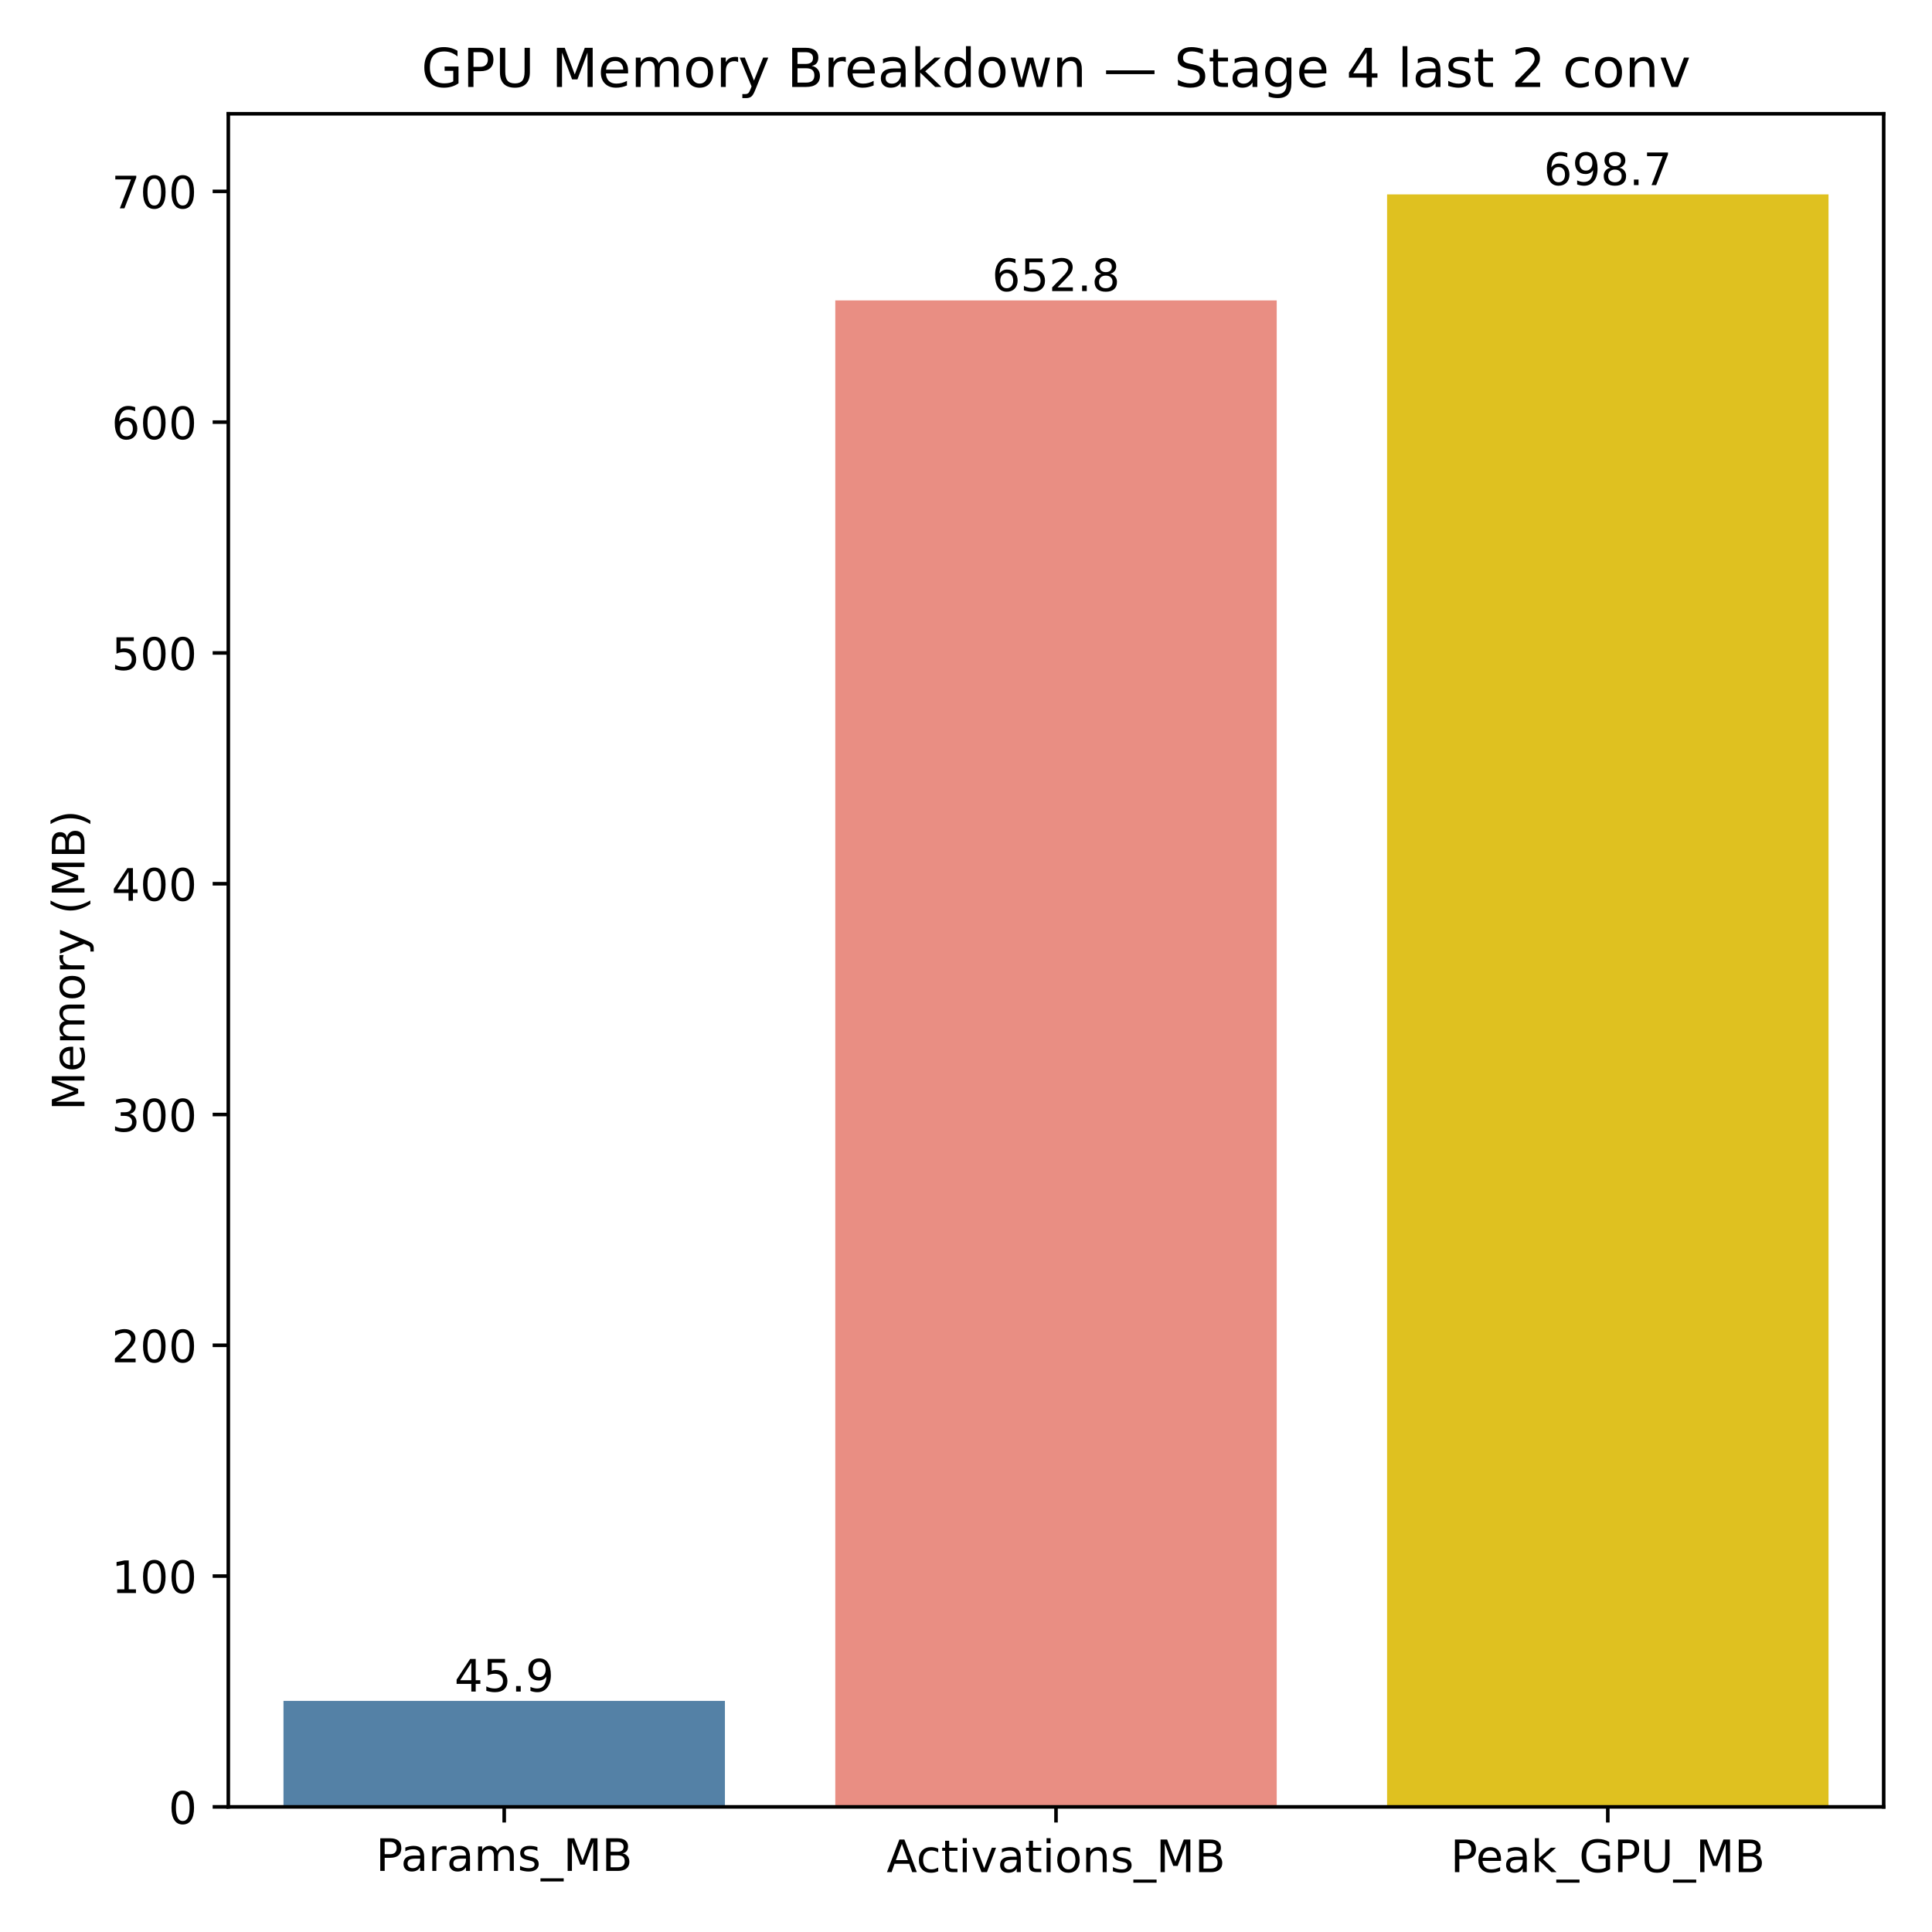
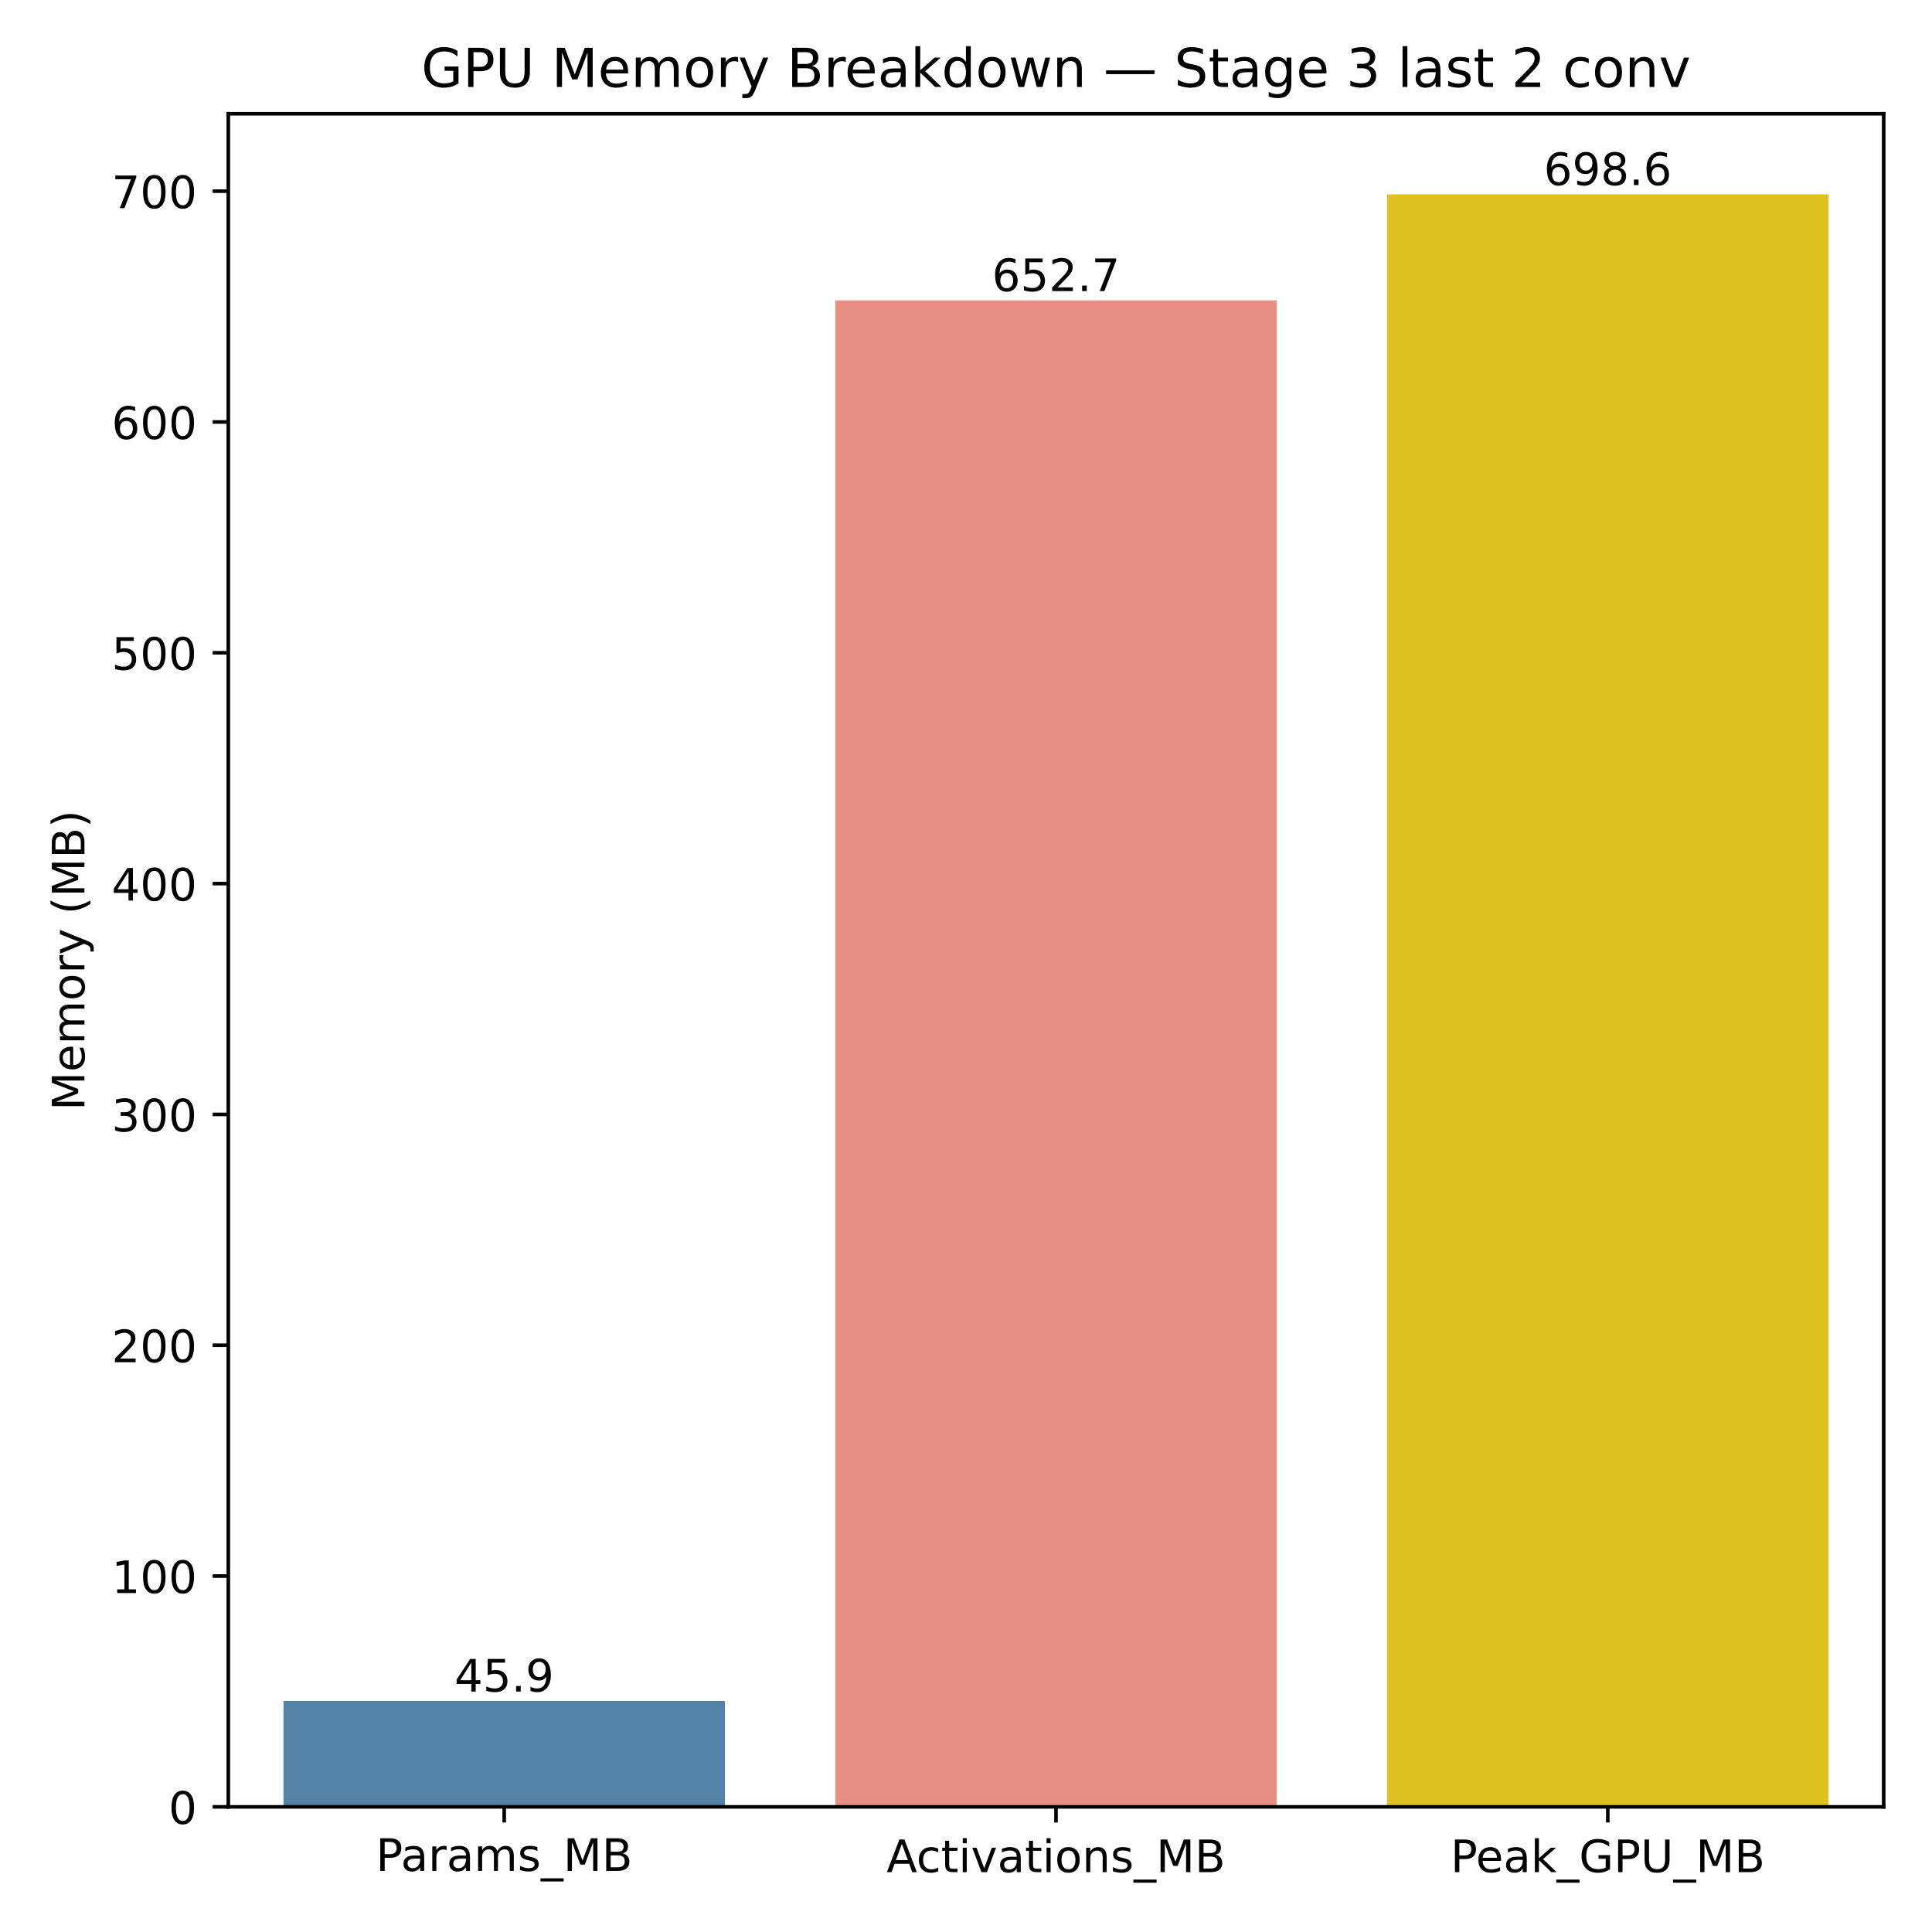
<svg xmlns="http://www.w3.org/2000/svg" xmlns:xlink="http://www.w3.org/1999/xlink" width="432pt" height="432pt" viewBox="0 0 432 432" version="1.1">
  <defs>
    <style type="text/css">*{stroke-linejoin: round; stroke-linecap: butt}</style>
  </defs>
  <g id="figure_1">
    <g id="patch_1">
      <path d="M 0 432  L 432 432  L 432 0  L 0 0  z " style="fill: #ffffff" />
    </g>
    <g id="axes_1">
      <g id="patch_2">
        <path d="M 51.05 404.019  L 421.2 404.019  L 421.2 25.44  L 51.05 25.44  z " style="fill: #ffffff" />
      </g>
      <g id="patch_3">
-         <path d="M 63.388 404.019  L 162.095 404.019  L 162.095 380.318  L 63.388 380.318  z " clip-path="url(#p3852031266)" style="fill: #5481a6" />
+         <path d="M 63.388 404.019  L 162.095 404.019  L 162.095 380.316  L 63.388 380.316  z " clip-path="url(#p87d7ab6f31)" style="fill: #5481a6" />
      </g>
      <g id="patch_4">
-         <path d="M 186.772 404.019  L 285.478 404.019  L 285.478 67.168  L 186.772 67.168  z " clip-path="url(#p3852031266)" style="fill: #e98e83" />
+         <path d="M 186.772 404.019  L 285.478 404.019  L 285.478 67.17  L 186.772 67.17  z " clip-path="url(#p87d7ab6f31)" style="fill: #e98e83" />
      </g>
      <g id="patch_5">
-         <path d="M 310.155 404.019  L 408.862 404.019  L 408.862 43.468  L 310.155 43.468  z " clip-path="url(#p3852031266)" style="fill: #dfc120" />
+         <path d="M 310.155 404.019  L 408.862 404.019  L 408.862 43.468  L 310.155 43.468  z " clip-path="url(#p87d7ab6f31)" style="fill: #dfc120" />
      </g>
      <g id="matplotlib.axis_1">
        <g id="xtick_1">
          <g id="line2d_1">
            <defs>
-               <path id="m371b051f26" d="M 0 0  L 0 3.5  " style="stroke: #000000; stroke-width: 0.8" />
+               <path id="m7e4a2f92c2" d="M 0 0  L 0 3.5  " style="stroke: #000000; stroke-width: 0.8" />
            </defs>
            <g>
-               <use xlink:href="#m371b051f26" x="112.742" y="404.019" style="stroke: #000000; stroke-width: 0.8" />
+               <use xlink:href="#m7e4a2f92c2" x="112.742" y="404.019" style="stroke: #000000; stroke-width: 0.8" />
            </g>
          </g>
          <g id="text_1">
            <g transform="translate(84.0487 418.3391) scale(0.1 -0.1)">
              <defs>
                <path id="DejaVuSans-50" d="M 1259 4147  L 1259 2394  L 2053 2394  Q 2494 2394 2734 2622  Q 2975 2850 2975 3272  Q 2975 3691 2734 3919  Q 2494 4147 2053 4147  L 1259 4147  z M 628 4666  L 2053 4666  Q 2838 4666 3239 4311  Q 3641 3956 3641 3272  Q 3641 2581 3239 2228  Q 2838 1875 2053 1875  L 1259 1875  L 1259 0  L 628 0  L 628 4666  z " transform="scale(0.015625)" />
                <path id="DejaVuSans-61" d="M 2194 1759  Q 1497 1759 1228 1600  Q 959 1441 959 1056  Q 959 750 1161 570  Q 1363 391 1709 391  Q 2188 391 2477 730  Q 2766 1069 2766 1631  L 2766 1759  L 2194 1759  z M 3341 1997  L 3341 0  L 2766 0  L 2766 531  Q 2569 213 2275 61  Q 1981 -91 1556 -91  Q 1019 -91 701 211  Q 384 513 384 1019  Q 384 1609 779 1909  Q 1175 2209 1959 2209  L 2766 2209  L 2766 2266  Q 2766 2663 2505 2880  Q 2244 3097 1772 3097  Q 1472 3097 1187 3025  Q 903 2953 641 2809  L 641 3341  Q 956 3463 1253 3523  Q 1550 3584 1831 3584  Q 2591 3584 2966 3190  Q 3341 2797 3341 1997  z " transform="scale(0.015625)" />
                <path id="DejaVuSans-72" d="M 2631 2963  Q 2534 3019 2420 3045  Q 2306 3072 2169 3072  Q 1681 3072 1420 2755  Q 1159 2438 1159 1844  L 1159 0  L 581 0  L 581 3500  L 1159 3500  L 1159 2956  Q 1341 3275 1631 3429  Q 1922 3584 2338 3584  Q 2397 3584 2469 3576  Q 2541 3569 2628 3553  L 2631 2963  z " transform="scale(0.015625)" />
                <path id="DejaVuSans-6d" d="M 3328 2828  Q 3544 3216 3844 3400  Q 4144 3584 4550 3584  Q 5097 3584 5394 3201  Q 5691 2819 5691 2113  L 5691 0  L 5113 0  L 5113 2094  Q 5113 2597 4934 2840  Q 4756 3084 4391 3084  Q 3944 3084 3684 2787  Q 3425 2491 3425 1978  L 3425 0  L 2847 0  L 2847 2094  Q 2847 2600 2669 2842  Q 2491 3084 2119 3084  Q 1678 3084 1418 2786  Q 1159 2488 1159 1978  L 1159 0  L 581 0  L 581 3500  L 1159 3500  L 1159 2956  Q 1356 3278 1631 3431  Q 1906 3584 2284 3584  Q 2666 3584 2933 3390  Q 3200 3197 3328 2828  z " transform="scale(0.015625)" />
                <path id="DejaVuSans-73" d="M 2834 3397  L 2834 2853  Q 2591 2978 2328 3040  Q 2066 3103 1784 3103  Q 1356 3103 1142 2972  Q 928 2841 928 2578  Q 928 2378 1081 2264  Q 1234 2150 1697 2047  L 1894 2003  Q 2506 1872 2764 1633  Q 3022 1394 3022 966  Q 3022 478 2636 193  Q 2250 -91 1575 -91  Q 1294 -91 989 -36  Q 684 19 347 128  L 347 722  Q 666 556 975 473  Q 1284 391 1588 391  Q 1994 391 2212 530  Q 2431 669 2431 922  Q 2431 1156 2273 1281  Q 2116 1406 1581 1522  L 1381 1569  Q 847 1681 609 1914  Q 372 2147 372 2553  Q 372 3047 722 3315  Q 1072 3584 1716 3584  Q 2034 3584 2315 3537  Q 2597 3491 2834 3397  z " transform="scale(0.015625)" />
                <path id="DejaVuSans-5f" d="M 3263 -1063  L 3263 -1509  L -63 -1509  L -63 -1063  L 3263 -1063  z " transform="scale(0.015625)" />
                <path id="DejaVuSans-4d" d="M 628 4666  L 1569 4666  L 2759 1491  L 3956 4666  L 4897 4666  L 4897 0  L 4281 0  L 4281 4097  L 3078 897  L 2444 897  L 1241 4097  L 1241 0  L 628 0  L 628 4666  z " transform="scale(0.015625)" />
                <path id="DejaVuSans-42" d="M 1259 2228  L 1259 519  L 2272 519  Q 2781 519 3026 730  Q 3272 941 3272 1375  Q 3272 1813 3026 2020  Q 2781 2228 2272 2228  L 1259 2228  z M 1259 4147  L 1259 2741  L 2194 2741  Q 2656 2741 2882 2914  Q 3109 3088 3109 3444  Q 3109 3797 2882 3972  Q 2656 4147 2194 4147  L 1259 4147  z M 628 4666  L 2241 4666  Q 2963 4666 3353 4366  Q 3744 4066 3744 3513  Q 3744 3084 3544 2831  Q 3344 2578 2956 2516  Q 3422 2416 3680 2098  Q 3938 1781 3938 1306  Q 3938 681 3513 340  Q 3088 0 2303 0  L 628 0  L 628 4666  z " transform="scale(0.015625)" />
              </defs>
              <use xlink:href="#DejaVuSans-50" />
              <use xlink:href="#DejaVuSans-61" transform="translate(55.80273 0)" />
              <use xlink:href="#DejaVuSans-72" transform="translate(117.082 0)" />
              <use xlink:href="#DejaVuSans-61" transform="translate(158.1953 0)" />
              <use xlink:href="#DejaVuSans-6d" transform="translate(219.4746 0)" />
              <use xlink:href="#DejaVuSans-73" transform="translate(316.8867 0)" />
              <use xlink:href="#DejaVuSans-5f" transform="translate(368.9863 0)" />
              <use xlink:href="#DejaVuSans-4d" transform="translate(418.9863 0)" />
              <use xlink:href="#DejaVuSans-42" transform="translate(505.2656 0)" />
            </g>
          </g>
        </g>
        <g id="xtick_2">
          <g id="line2d_2">
            <g>
-               <use xlink:href="#m371b051f26" x="236.125" y="404.019" style="stroke: #000000; stroke-width: 0.8" />
+               <use xlink:href="#m7e4a2f92c2" x="236.125" y="404.019" style="stroke: #000000; stroke-width: 0.8" />
            </g>
          </g>
          <g id="text_2">
            <g transform="translate(198.2438 418.6172) scale(0.1 -0.1)">
              <defs>
                <path id="DejaVuSans-41" d="M 2188 4044  L 1331 1722  L 3047 1722  L 2188 4044  z M 1831 4666  L 2547 4666  L 4325 0  L 3669 0  L 3244 1197  L 1141 1197  L 716 0  L 50 0  L 1831 4666  z " transform="scale(0.015625)" />
                <path id="DejaVuSans-63" d="M 3122 3366  L 3122 2828  Q 2878 2963 2633 3030  Q 2388 3097 2138 3097  Q 1578 3097 1268 2742  Q 959 2388 959 1747  Q 959 1106 1268 751  Q 1578 397 2138 397  Q 2388 397 2633 464  Q 2878 531 3122 666  L 3122 134  Q 2881 22 2623 -34  Q 2366 -91 2075 -91  Q 1284 -91 818 406  Q 353 903 353 1747  Q 353 2603 823 3093  Q 1294 3584 2113 3584  Q 2378 3584 2631 3529  Q 2884 3475 3122 3366  z " transform="scale(0.015625)" />
                <path id="DejaVuSans-74" d="M 1172 4494  L 1172 3500  L 2356 3500  L 2356 3053  L 1172 3053  L 1172 1153  Q 1172 725 1289 603  Q 1406 481 1766 481  L 2356 481  L 2356 0  L 1766 0  Q 1100 0 847 248  Q 594 497 594 1153  L 594 3053  L 172 3053  L 172 3500  L 594 3500  L 594 4494  L 1172 4494  z " transform="scale(0.015625)" />
                <path id="DejaVuSans-69" d="M 603 3500  L 1178 3500  L 1178 0  L 603 0  L 603 3500  z M 603 4863  L 1178 4863  L 1178 4134  L 603 4134  L 603 4863  z " transform="scale(0.015625)" />
                <path id="DejaVuSans-76" d="M 191 3500  L 800 3500  L 1894 563  L 2988 3500  L 3597 3500  L 2284 0  L 1503 0  L 191 3500  z " transform="scale(0.015625)" />
                <path id="DejaVuSans-6f" d="M 1959 3097  Q 1497 3097 1228 2736  Q 959 2375 959 1747  Q 959 1119 1226 758  Q 1494 397 1959 397  Q 2419 397 2687 759  Q 2956 1122 2956 1747  Q 2956 2369 2687 2733  Q 2419 3097 1959 3097  z M 1959 3584  Q 2709 3584 3137 3096  Q 3566 2609 3566 1747  Q 3566 888 3137 398  Q 2709 -91 1959 -91  Q 1206 -91 779 398  Q 353 888 353 1747  Q 353 2609 779 3096  Q 1206 3584 1959 3584  z " transform="scale(0.015625)" />
                <path id="DejaVuSans-6e" d="M 3513 2113  L 3513 0  L 2938 0  L 2938 2094  Q 2938 2591 2744 2837  Q 2550 3084 2163 3084  Q 1697 3084 1428 2787  Q 1159 2491 1159 1978  L 1159 0  L 581 0  L 581 3500  L 1159 3500  L 1159 2956  Q 1366 3272 1645 3428  Q 1925 3584 2291 3584  Q 2894 3584 3203 3211  Q 3513 2838 3513 2113  z " transform="scale(0.015625)" />
              </defs>
              <use xlink:href="#DejaVuSans-41" />
              <use xlink:href="#DejaVuSans-63" transform="translate(66.6582 0)" />
              <use xlink:href="#DejaVuSans-74" transform="translate(121.6387 0)" />
              <use xlink:href="#DejaVuSans-69" transform="translate(160.8477 0)" />
              <use xlink:href="#DejaVuSans-76" transform="translate(188.6309 0)" />
              <use xlink:href="#DejaVuSans-61" transform="translate(247.8105 0)" />
              <use xlink:href="#DejaVuSans-74" transform="translate(309.0898 0)" />
              <use xlink:href="#DejaVuSans-69" transform="translate(348.2988 0)" />
              <use xlink:href="#DejaVuSans-6f" transform="translate(376.082 0)" />
              <use xlink:href="#DejaVuSans-6e" transform="translate(437.2637 0)" />
              <use xlink:href="#DejaVuSans-73" transform="translate(500.6426 0)" />
              <use xlink:href="#DejaVuSans-5f" transform="translate(552.7422 0)" />
              <use xlink:href="#DejaVuSans-4d" transform="translate(602.7422 0)" />
              <use xlink:href="#DejaVuSans-42" transform="translate(689.0215 0)" />
            </g>
          </g>
        </g>
        <g id="xtick_3">
          <g id="line2d_3">
            <g>
-               <use xlink:href="#m371b051f26" x="359.508" y="404.019" style="stroke: #000000; stroke-width: 0.8" />
+               <use xlink:href="#m7e4a2f92c2" x="359.508" y="404.019" style="stroke: #000000; stroke-width: 0.8" />
            </g>
          </g>
          <g id="text_3">
            <g transform="translate(324.3458 418.6172) scale(0.1 -0.1)">
              <defs>
                <path id="DejaVuSans-65" d="M 3597 1894  L 3597 1613  L 953 1613  Q 991 1019 1311 708  Q 1631 397 2203 397  Q 2534 397 2845 478  Q 3156 559 3463 722  L 3463 178  Q 3153 47 2828 -22  Q 2503 -91 2169 -91  Q 1331 -91 842 396  Q 353 884 353 1716  Q 353 2575 817 3079  Q 1281 3584 2069 3584  Q 2775 3584 3186 3129  Q 3597 2675 3597 1894  z M 3022 2063  Q 3016 2534 2758 2815  Q 2500 3097 2075 3097  Q 1594 3097 1305 2825  Q 1016 2553 972 2059  L 3022 2063  z " transform="scale(0.015625)" />
                <path id="DejaVuSans-6b" d="M 581 4863  L 1159 4863  L 1159 1991  L 2875 3500  L 3609 3500  L 1753 1863  L 3688 0  L 2938 0  L 1159 1709  L 1159 0  L 581 0  L 581 4863  z " transform="scale(0.015625)" />
                <path id="DejaVuSans-47" d="M 3809 666  L 3809 1919  L 2778 1919  L 2778 2438  L 4434 2438  L 4434 434  Q 4069 175 3628 42  Q 3188 -91 2688 -91  Q 1594 -91 976 548  Q 359 1188 359 2328  Q 359 3472 976 4111  Q 1594 4750 2688 4750  Q 3144 4750 3555 4637  Q 3966 4525 4313 4306  L 4313 3634  Q 3963 3931 3569 4081  Q 3175 4231 2741 4231  Q 1884 4231 1454 3753  Q 1025 3275 1025 2328  Q 1025 1384 1454 906  Q 1884 428 2741 428  Q 3075 428 3337 486  Q 3600 544 3809 666  z " transform="scale(0.015625)" />
                <path id="DejaVuSans-55" d="M 556 4666  L 1191 4666  L 1191 1831  Q 1191 1081 1462 751  Q 1734 422 2344 422  Q 2950 422 3222 751  Q 3494 1081 3494 1831  L 3494 4666  L 4128 4666  L 4128 1753  Q 4128 841 3676 375  Q 3225 -91 2344 -91  Q 1459 -91 1007 375  Q 556 841 556 1753  L 556 4666  z " transform="scale(0.015625)" />
              </defs>
              <use xlink:href="#DejaVuSans-50" />
              <use xlink:href="#DejaVuSans-65" transform="translate(56.67773 0)" />
              <use xlink:href="#DejaVuSans-61" transform="translate(118.2012 0)" />
              <use xlink:href="#DejaVuSans-6b" transform="translate(179.4805 0)" />
              <use xlink:href="#DejaVuSans-5f" transform="translate(237.3906 0)" />
              <use xlink:href="#DejaVuSans-47" transform="translate(287.3906 0)" />
              <use xlink:href="#DejaVuSans-50" transform="translate(364.8809 0)" />
              <use xlink:href="#DejaVuSans-55" transform="translate(425.1836 0)" />
              <use xlink:href="#DejaVuSans-5f" transform="translate(498.377 0)" />
              <use xlink:href="#DejaVuSans-4d" transform="translate(548.377 0)" />
              <use xlink:href="#DejaVuSans-42" transform="translate(634.6562 0)" />
            </g>
          </g>
        </g>
      </g>
      <g id="matplotlib.axis_2">
        <g id="ytick_1">
          <g id="line2d_4">
            <defs>
-               <path id="m46abe84f89" d="M 0 0  L -3.5 0  " style="stroke: #000000; stroke-width: 0.8" />
+               <path id="mdb82d5711f" d="M 0 0  L -3.5 0  " style="stroke: #000000; stroke-width: 0.8" />
            </defs>
            <g>
-               <use xlink:href="#m46abe84f89" x="51.05" y="404.019" style="stroke: #000000; stroke-width: 0.8" />
+               <use xlink:href="#mdb82d5711f" x="51.05" y="404.019" style="stroke: #000000; stroke-width: 0.8" />
            </g>
          </g>
          <g id="text_4">
            <g transform="translate(37.6875 407.818) scale(0.1 -0.1)">
              <defs>
                <path id="DejaVuSans-30" d="M 2034 4250  Q 1547 4250 1301 3770  Q 1056 3291 1056 2328  Q 1056 1369 1301 889  Q 1547 409 2034 409  Q 2525 409 2770 889  Q 3016 1369 3016 2328  Q 3016 3291 2770 3770  Q 2525 4250 2034 4250  z M 2034 4750  Q 2819 4750 3233 4129  Q 3647 3509 3647 2328  Q 3647 1150 3233 529  Q 2819 -91 2034 -91  Q 1250 -91 836 529  Q 422 1150 422 2328  Q 422 3509 836 4129  Q 1250 4750 2034 4750  z " transform="scale(0.015625)" />
              </defs>
              <use xlink:href="#DejaVuSans-30" />
            </g>
          </g>
        </g>
        <g id="ytick_2">
          <g id="line2d_5">
            <g>
-               <use xlink:href="#m46abe84f89" x="51.05" y="352.414" style="stroke: #000000; stroke-width: 0.8" />
+               <use xlink:href="#mdb82d5711f" x="51.05" y="352.408" style="stroke: #000000; stroke-width: 0.8" />
            </g>
          </g>
          <g id="text_5">
-             <g transform="translate(24.9625 356.2136) scale(0.1 -0.1)">
+             <g transform="translate(24.9625 356.2071) scale(0.1 -0.1)">
              <defs>
                <path id="DejaVuSans-31" d="M 794 531  L 1825 531  L 1825 4091  L 703 3866  L 703 4441  L 1819 4666  L 2450 4666  L 2450 531  L 3481 531  L 3481 0  L 794 0  L 794 531  z " transform="scale(0.015625)" />
              </defs>
              <use xlink:href="#DejaVuSans-31" />
              <use xlink:href="#DejaVuSans-30" transform="translate(63.62305 0)" />
              <use xlink:href="#DejaVuSans-30" transform="translate(127.2461 0)" />
            </g>
          </g>
        </g>
        <g id="ytick_3">
          <g id="line2d_6">
            <g>
-               <use xlink:href="#m46abe84f89" x="51.05" y="300.81" style="stroke: #000000; stroke-width: 0.8" />
+               <use xlink:href="#mdb82d5711f" x="51.05" y="300.797" style="stroke: #000000; stroke-width: 0.8" />
            </g>
          </g>
          <g id="text_6">
-             <g transform="translate(24.9625 304.6091) scale(0.1 -0.1)">
+             <g transform="translate(24.9625 304.5962) scale(0.1 -0.1)">
              <defs>
                <path id="DejaVuSans-32" d="M 1228 531  L 3431 531  L 3431 0  L 469 0  L 469 531  Q 828 903 1448 1529  Q 2069 2156 2228 2338  Q 2531 2678 2651 2914  Q 2772 3150 2772 3378  Q 2772 3750 2511 3984  Q 2250 4219 1831 4219  Q 1534 4219 1204 4116  Q 875 4013 500 3803  L 500 4441  Q 881 4594 1212 4672  Q 1544 4750 1819 4750  Q 2544 4750 2975 4387  Q 3406 4025 3406 3419  Q 3406 3131 3298 2873  Q 3191 2616 2906 2266  Q 2828 2175 2409 1742  Q 1991 1309 1228 531  z " transform="scale(0.015625)" />
              </defs>
              <use xlink:href="#DejaVuSans-32" />
              <use xlink:href="#DejaVuSans-30" transform="translate(63.62305 0)" />
              <use xlink:href="#DejaVuSans-30" transform="translate(127.2461 0)" />
            </g>
          </g>
        </g>
        <g id="ytick_4">
          <g id="line2d_7">
            <g>
-               <use xlink:href="#m46abe84f89" x="51.05" y="249.206" style="stroke: #000000; stroke-width: 0.8" />
+               <use xlink:href="#mdb82d5711f" x="51.05" y="249.186" style="stroke: #000000; stroke-width: 0.8" />
            </g>
          </g>
          <g id="text_7">
-             <g transform="translate(24.9625 253.0047) scale(0.1 -0.1)">
+             <g transform="translate(24.9625 252.9853) scale(0.1 -0.1)">
              <defs>
                <path id="DejaVuSans-33" d="M 2597 2516  Q 3050 2419 3304 2112  Q 3559 1806 3559 1356  Q 3559 666 3084 287  Q 2609 -91 1734 -91  Q 1441 -91 1130 -33  Q 819 25 488 141  L 488 750  Q 750 597 1062 519  Q 1375 441 1716 441  Q 2309 441 2620 675  Q 2931 909 2931 1356  Q 2931 1769 2642 2001  Q 2353 2234 1838 2234  L 1294 2234  L 1294 2753  L 1863 2753  Q 2328 2753 2575 2939  Q 2822 3125 2822 3475  Q 2822 3834 2567 4026  Q 2313 4219 1838 4219  Q 1578 4219 1281 4162  Q 984 4106 628 3988  L 628 4550  Q 988 4650 1302 4700  Q 1616 4750 1894 4750  Q 2613 4750 3031 4423  Q 3450 4097 3450 3541  Q 3450 3153 3228 2886  Q 3006 2619 2597 2516  z " transform="scale(0.015625)" />
              </defs>
              <use xlink:href="#DejaVuSans-33" />
              <use xlink:href="#DejaVuSans-30" transform="translate(63.62305 0)" />
              <use xlink:href="#DejaVuSans-30" transform="translate(127.2461 0)" />
            </g>
          </g>
        </g>
        <g id="ytick_5">
          <g id="line2d_8">
            <g>
-               <use xlink:href="#m46abe84f89" x="51.05" y="197.601" style="stroke: #000000; stroke-width: 0.8" />
+               <use xlink:href="#mdb82d5711f" x="51.05" y="197.575" style="stroke: #000000; stroke-width: 0.8" />
            </g>
          </g>
          <g id="text_8">
-             <g transform="translate(24.9625 201.4003) scale(0.1 -0.1)">
+             <g transform="translate(24.9625 201.3745) scale(0.1 -0.1)">
              <defs>
                <path id="DejaVuSans-34" d="M 2419 4116  L 825 1625  L 2419 1625  L 2419 4116  z M 2253 4666  L 3047 4666  L 3047 1625  L 3713 1625  L 3713 1100  L 3047 1100  L 3047 0  L 2419 0  L 2419 1100  L 313 1100  L 313 1709  L 2253 4666  z " transform="scale(0.015625)" />
              </defs>
              <use xlink:href="#DejaVuSans-34" />
              <use xlink:href="#DejaVuSans-30" transform="translate(63.62305 0)" />
              <use xlink:href="#DejaVuSans-30" transform="translate(127.2461 0)" />
            </g>
          </g>
        </g>
        <g id="ytick_6">
          <g id="line2d_9">
            <g>
-               <use xlink:href="#m46abe84f89" x="51.05" y="145.997" style="stroke: #000000; stroke-width: 0.8" />
+               <use xlink:href="#mdb82d5711f" x="51.05" y="145.964" style="stroke: #000000; stroke-width: 0.8" />
            </g>
          </g>
          <g id="text_9">
-             <g transform="translate(24.9625 149.7959) scale(0.1 -0.1)">
+             <g transform="translate(24.9625 149.7636) scale(0.1 -0.1)">
              <defs>
                <path id="DejaVuSans-35" d="M 691 4666  L 3169 4666  L 3169 4134  L 1269 4134  L 1269 2991  Q 1406 3038 1543 3061  Q 1681 3084 1819 3084  Q 2600 3084 3056 2656  Q 3513 2228 3513 1497  Q 3513 744 3044 326  Q 2575 -91 1722 -91  Q 1428 -91 1123 -41  Q 819 9 494 109  L 494 744  Q 775 591 1075 516  Q 1375 441 1709 441  Q 2250 441 2565 725  Q 2881 1009 2881 1497  Q 2881 1984 2565 2268  Q 2250 2553 1709 2553  Q 1456 2553 1204 2497  Q 953 2441 691 2322  L 691 4666  z " transform="scale(0.015625)" />
              </defs>
              <use xlink:href="#DejaVuSans-35" />
              <use xlink:href="#DejaVuSans-30" transform="translate(63.62305 0)" />
              <use xlink:href="#DejaVuSans-30" transform="translate(127.2461 0)" />
            </g>
          </g>
        </g>
        <g id="ytick_7">
          <g id="line2d_10">
            <g>
-               <use xlink:href="#m46abe84f89" x="51.05" y="94.392" style="stroke: #000000; stroke-width: 0.8" />
+               <use xlink:href="#mdb82d5711f" x="51.05" y="94.353" style="stroke: #000000; stroke-width: 0.8" />
            </g>
          </g>
          <g id="text_10">
-             <g transform="translate(24.9625 98.1915) scale(0.1 -0.1)">
+             <g transform="translate(24.9625 98.15269) scale(0.1 -0.1)">
              <defs>
                <path id="DejaVuSans-36" d="M 2113 2584  Q 1688 2584 1439 2293  Q 1191 2003 1191 1497  Q 1191 994 1439 701  Q 1688 409 2113 409  Q 2538 409 2786 701  Q 3034 994 3034 1497  Q 3034 2003 2786 2293  Q 2538 2584 2113 2584  z M 3366 4563  L 3366 3988  Q 3128 4100 2886 4159  Q 2644 4219 2406 4219  Q 1781 4219 1451 3797  Q 1122 3375 1075 2522  Q 1259 2794 1537 2939  Q 1816 3084 2150 3084  Q 2853 3084 3261 2657  Q 3669 2231 3669 1497  Q 3669 778 3244 343  Q 2819 -91 2113 -91  Q 1303 -91 875 529  Q 447 1150 447 2328  Q 447 3434 972 4092  Q 1497 4750 2381 4750  Q 2619 4750 2861 4703  Q 3103 4656 3366 4563  z " transform="scale(0.015625)" />
              </defs>
              <use xlink:href="#DejaVuSans-36" />
              <use xlink:href="#DejaVuSans-30" transform="translate(63.62305 0)" />
              <use xlink:href="#DejaVuSans-30" transform="translate(127.2461 0)" />
            </g>
          </g>
        </g>
        <g id="ytick_8">
          <g id="line2d_11">
            <g>
-               <use xlink:href="#m46abe84f89" x="51.05" y="42.788" style="stroke: #000000; stroke-width: 0.8" />
+               <use xlink:href="#mdb82d5711f" x="51.05" y="42.743" style="stroke: #000000; stroke-width: 0.8" />
            </g>
          </g>
          <g id="text_11">
-             <g transform="translate(24.9625 46.58709) scale(0.1 -0.1)">
+             <g transform="translate(24.9625 46.54181) scale(0.1 -0.1)">
              <defs>
                <path id="DejaVuSans-37" d="M 525 4666  L 3525 4666  L 3525 4397  L 1831 0  L 1172 0  L 2766 4134  L 525 4134  L 525 4666  z " transform="scale(0.015625)" />
              </defs>
              <use xlink:href="#DejaVuSans-37" />
              <use xlink:href="#DejaVuSans-30" transform="translate(63.62305 0)" />
              <use xlink:href="#DejaVuSans-30" transform="translate(127.2461 0)" />
            </g>
          </g>
        </g>
        <g id="text_12">
          <g transform="translate(18.88281 248.2997) rotate(-90) scale(0.1 -0.1)">
            <defs>
              <path id="DejaVuSans-79" d="M 2059 -325  Q 1816 -950 1584 -1140  Q 1353 -1331 966 -1331  L 506 -1331  L 506 -850  L 844 -850  Q 1081 -850 1212 -737  Q 1344 -625 1503 -206  L 1606 56  L 191 3500  L 800 3500  L 1894 763  L 2988 3500  L 3597 3500  L 2059 -325  z " transform="scale(0.015625)" />
              <path id="DejaVuSans-20" transform="scale(0.015625)" />
              <path id="DejaVuSans-28" d="M 1984 4856  Q 1566 4138 1362 3434  Q 1159 2731 1159 2009  Q 1159 1288 1364 580  Q 1569 -128 1984 -844  L 1484 -844  Q 1016 -109 783 600  Q 550 1309 550 2009  Q 550 2706 781 3412  Q 1013 4119 1484 4856  L 1984 4856  z " transform="scale(0.015625)" />
              <path id="DejaVuSans-29" d="M 513 4856  L 1013 4856  Q 1481 4119 1714 3412  Q 1947 2706 1947 2009  Q 1947 1309 1714 600  Q 1481 -109 1013 -844  L 513 -844  Q 928 -128 1133 580  Q 1338 1288 1338 2009  Q 1338 2731 1133 3434  Q 928 4138 513 4856  z " transform="scale(0.015625)" />
            </defs>
            <use xlink:href="#DejaVuSans-4d" />
            <use xlink:href="#DejaVuSans-65" transform="translate(86.2793 0)" />
            <use xlink:href="#DejaVuSans-6d" transform="translate(147.8027 0)" />
            <use xlink:href="#DejaVuSans-6f" transform="translate(245.2148 0)" />
            <use xlink:href="#DejaVuSans-72" transform="translate(306.3965 0)" />
            <use xlink:href="#DejaVuSans-79" transform="translate(347.5098 0)" />
            <use xlink:href="#DejaVuSans-20" transform="translate(406.6895 0)" />
            <use xlink:href="#DejaVuSans-28" transform="translate(438.4766 0)" />
            <use xlink:href="#DejaVuSans-4d" transform="translate(477.4902 0)" />
            <use xlink:href="#DejaVuSans-42" transform="translate(563.7695 0)" />
            <use xlink:href="#DejaVuSans-29" transform="translate(632.373 0)" />
          </g>
        </g>
      </g>
      <g id="line2d_12">
-         <path clip-path="url(#p3852031266)" style="fill: none; stroke: #424242; stroke-width: 2.25; stroke-linecap: square" />
+         <path clip-path="url(#p87d7ab6f31)" style="fill: none; stroke: #424242; stroke-width: 2.25; stroke-linecap: square" />
      </g>
      <g id="line2d_13">
-         <path clip-path="url(#p3852031266)" style="fill: none; stroke: #424242; stroke-width: 2.25; stroke-linecap: square" />
+         <path clip-path="url(#p87d7ab6f31)" style="fill: none; stroke: #424242; stroke-width: 2.25; stroke-linecap: square" />
      </g>
      <g id="line2d_14">
-         <path clip-path="url(#p3852031266)" style="fill: none; stroke: #424242; stroke-width: 2.25; stroke-linecap: square" />
+         <path clip-path="url(#p87d7ab6f31)" style="fill: none; stroke: #424242; stroke-width: 2.25; stroke-linecap: square" />
      </g>
      <g id="patch_6">
        <path d="M 51.05 404.019  L 51.05 25.44  " style="fill: none; stroke: #000000; stroke-width: 0.8; stroke-linejoin: miter; stroke-linecap: square" />
      </g>
      <g id="patch_7">
        <path d="M 421.2 404.019  L 421.2 25.44  " style="fill: none; stroke: #000000; stroke-width: 0.8; stroke-linejoin: miter; stroke-linecap: square" />
      </g>
      <g id="patch_8">
        <path d="M 51.05 404.019  L 421.2 404.019  " style="fill: none; stroke: #000000; stroke-width: 0.8; stroke-linejoin: miter; stroke-linecap: square" />
      </g>
      <g id="patch_9">
        <path d="M 51.05 25.44  L 421.2 25.44  " style="fill: none; stroke: #000000; stroke-width: 0.8; stroke-linejoin: miter; stroke-linecap: square" />
      </g>
      <g id="text_13">
-         <g transform="translate(101.6089 378.2388) scale(0.1 -0.1)">
+         <g transform="translate(101.6089 378.2363) scale(0.1 -0.1)">
          <defs>
            <path id="DejaVuSans-2e" d="M 684 794  L 1344 794  L 1344 0  L 684 0  L 684 794  z " transform="scale(0.015625)" />
            <path id="DejaVuSans-39" d="M 703 97  L 703 672  Q 941 559 1184 500  Q 1428 441 1663 441  Q 2288 441 2617 861  Q 2947 1281 2994 2138  Q 2813 1869 2534 1725  Q 2256 1581 1919 1581  Q 1219 1581 811 2004  Q 403 2428 403 3163  Q 403 3881 828 4315  Q 1253 4750 1959 4750  Q 2769 4750 3195 4129  Q 3622 3509 3622 2328  Q 3622 1225 3098 567  Q 2575 -91 1691 -91  Q 1453 -91 1209 -44  Q 966 3 703 97  z M 1959 2075  Q 2384 2075 2632 2365  Q 2881 2656 2881 3163  Q 2881 3666 2632 3958  Q 2384 4250 1959 4250  Q 1534 4250 1286 3958  Q 1038 3666 1038 3163  Q 1038 2656 1286 2365  Q 1534 2075 1959 2075  z " transform="scale(0.015625)" />
          </defs>
          <use xlink:href="#DejaVuSans-34" />
          <use xlink:href="#DejaVuSans-35" transform="translate(63.62305 0)" />
          <use xlink:href="#DejaVuSans-2e" transform="translate(127.2461 0)" />
          <use xlink:href="#DejaVuSans-39" transform="translate(159.0332 0)" />
        </g>
      </g>
      <g id="text_14">
-         <g transform="translate(221.8109 65.08814) scale(0.1 -0.1)">
+         <g transform="translate(221.8109 65.09066) scale(0.1 -0.1)">
+           <use xlink:href="#DejaVuSans-36" />
+           <use xlink:href="#DejaVuSans-35" transform="translate(63.62305 0)" />
+           <use xlink:href="#DejaVuSans-32" transform="translate(127.2461 0)" />
+           <use xlink:href="#DejaVuSans-2e" transform="translate(190.8691 0)" />
+           <use xlink:href="#DejaVuSans-37" transform="translate(222.6562 0)" />
+         </g>
+       </g>
+       <g id="text_15">
+         <g transform="translate(345.1943 41.38787) scale(0.1 -0.1)">
          <defs>
            <path id="DejaVuSans-38" d="M 2034 2216  Q 1584 2216 1326 1975  Q 1069 1734 1069 1313  Q 1069 891 1326 650  Q 1584 409 2034 409  Q 2484 409 2743 651  Q 3003 894 3003 1313  Q 3003 1734 2745 1975  Q 2488 2216 2034 2216  z M 1403 2484  Q 997 2584 770 2862  Q 544 3141 544 3541  Q 544 4100 942 4425  Q 1341 4750 2034 4750  Q 2731 4750 3128 4425  Q 3525 4100 3525 3541  Q 3525 3141 3298 2862  Q 3072 2584 2669 2484  Q 3125 2378 3379 2068  Q 3634 1759 3634 1313  Q 3634 634 3220 271  Q 2806 -91 2034 -91  Q 1263 -91 848 271  Q 434 634 434 1313  Q 434 1759 690 2068  Q 947 2378 1403 2484  z M 1172 3481  Q 1172 3119 1398 2916  Q 1625 2713 2034 2713  Q 2441 2713 2670 2916  Q 2900 3119 2900 3481  Q 2900 3844 2670 4047  Q 2441 4250 2034 4250  Q 1625 4250 1398 4047  Q 1172 3844 1172 3481  z " transform="scale(0.015625)" />
          </defs>
          <use xlink:href="#DejaVuSans-36" />
-           <use xlink:href="#DejaVuSans-35" transform="translate(63.62305 0)" />
-           <use xlink:href="#DejaVuSans-32" transform="translate(127.2461 0)" />
-           <use xlink:href="#DejaVuSans-2e" transform="translate(190.8691 0)" />
-           <use xlink:href="#DejaVuSans-38" transform="translate(222.6562 0)" />
-         </g>
-       </g>
-       <g id="text_15">
-         <g transform="translate(345.1943 41.38787) scale(0.1 -0.1)">
-           <use xlink:href="#DejaVuSans-36" />
          <use xlink:href="#DejaVuSans-39" transform="translate(63.62305 0)" />
          <use xlink:href="#DejaVuSans-38" transform="translate(127.2461 0)" />
          <use xlink:href="#DejaVuSans-2e" transform="translate(190.8691 0)" />
-           <use xlink:href="#DejaVuSans-37" transform="translate(222.6562 0)" />
+           <use xlink:href="#DejaVuSans-36" transform="translate(222.6562 0)" />
        </g>
      </g>
      <g id="text_16">
        <g transform="translate(94.20906 19.44) scale(0.12 -0.12)">
          <defs>
            <path id="DejaVuSans-64" d="M 2906 2969  L 2906 4863  L 3481 4863  L 3481 0  L 2906 0  L 2906 525  Q 2725 213 2448 61  Q 2172 -91 1784 -91  Q 1150 -91 751 415  Q 353 922 353 1747  Q 353 2572 751 3078  Q 1150 3584 1784 3584  Q 2172 3584 2448 3432  Q 2725 3281 2906 2969  z M 947 1747  Q 947 1113 1208 752  Q 1469 391 1925 391  Q 2381 391 2643 752  Q 2906 1113 2906 1747  Q 2906 2381 2643 2742  Q 2381 3103 1925 3103  Q 1469 3103 1208 2742  Q 947 2381 947 1747  z " transform="scale(0.015625)" />
            <path id="DejaVuSans-77" d="M 269 3500  L 844 3500  L 1563 769  L 2278 3500  L 2956 3500  L 3675 769  L 4391 3500  L 4966 3500  L 4050 0  L 3372 0  L 2619 2869  L 1863 0  L 1184 0  L 269 3500  z " transform="scale(0.015625)" />
            <path id="DejaVuSans-2014" d="M 313 1978  L 6088 1978  L 6088 1528  L 313 1528  L 313 1978  z " transform="scale(0.015625)" />
            <path id="DejaVuSans-53" d="M 3425 4513  L 3425 3897  Q 3066 4069 2747 4153  Q 2428 4238 2131 4238  Q 1616 4238 1336 4038  Q 1056 3838 1056 3469  Q 1056 3159 1242 3001  Q 1428 2844 1947 2747  L 2328 2669  Q 3034 2534 3370 2195  Q 3706 1856 3706 1288  Q 3706 609 3251 259  Q 2797 -91 1919 -91  Q 1588 -91 1214 -16  Q 841 59 441 206  L 441 856  Q 825 641 1194 531  Q 1563 422 1919 422  Q 2459 422 2753 634  Q 3047 847 3047 1241  Q 3047 1584 2836 1778  Q 2625 1972 2144 2069  L 1759 2144  Q 1053 2284 737 2584  Q 422 2884 422 3419  Q 422 4038 858 4394  Q 1294 4750 2059 4750  Q 2388 4750 2728 4690  Q 3069 4631 3425 4513  z " transform="scale(0.015625)" />
            <path id="DejaVuSans-67" d="M 2906 1791  Q 2906 2416 2648 2759  Q 2391 3103 1925 3103  Q 1463 3103 1205 2759  Q 947 2416 947 1791  Q 947 1169 1205 825  Q 1463 481 1925 481  Q 2391 481 2648 825  Q 2906 1169 2906 1791  z M 3481 434  Q 3481 -459 3084 -895  Q 2688 -1331 1869 -1331  Q 1566 -1331 1297 -1286  Q 1028 -1241 775 -1147  L 775 -588  Q 1028 -725 1275 -790  Q 1522 -856 1778 -856  Q 2344 -856 2625 -561  Q 2906 -266 2906 331  L 2906 616  Q 2728 306 2450 153  Q 2172 0 1784 0  Q 1141 0 747 490  Q 353 981 353 1791  Q 353 2603 747 3093  Q 1141 3584 1784 3584  Q 2172 3584 2450 3431  Q 2728 3278 2906 2969  L 2906 3500  L 3481 3500  L 3481 434  z " transform="scale(0.015625)" />
            <path id="DejaVuSans-6c" d="M 603 4863  L 1178 4863  L 1178 0  L 603 0  L 603 4863  z " transform="scale(0.015625)" />
          </defs>
          <use xlink:href="#DejaVuSans-47" />
          <use xlink:href="#DejaVuSans-50" transform="translate(77.49023 0)" />
          <use xlink:href="#DejaVuSans-55" transform="translate(137.793 0)" />
          <use xlink:href="#DejaVuSans-20" transform="translate(210.9863 0)" />
          <use xlink:href="#DejaVuSans-4d" transform="translate(242.7734 0)" />
          <use xlink:href="#DejaVuSans-65" transform="translate(329.0527 0)" />
          <use xlink:href="#DejaVuSans-6d" transform="translate(390.5762 0)" />
          <use xlink:href="#DejaVuSans-6f" transform="translate(487.9883 0)" />
          <use xlink:href="#DejaVuSans-72" transform="translate(549.1699 0)" />
          <use xlink:href="#DejaVuSans-79" transform="translate(590.2832 0)" />
          <use xlink:href="#DejaVuSans-20" transform="translate(649.4629 0)" />
          <use xlink:href="#DejaVuSans-42" transform="translate(681.25 0)" />
          <use xlink:href="#DejaVuSans-72" transform="translate(749.8535 0)" />
          <use xlink:href="#DejaVuSans-65" transform="translate(788.7168 0)" />
          <use xlink:href="#DejaVuSans-61" transform="translate(850.2402 0)" />
          <use xlink:href="#DejaVuSans-6b" transform="translate(911.5195 0)" />
          <use xlink:href="#DejaVuSans-64" transform="translate(969.4297 0)" />
          <use xlink:href="#DejaVuSans-6f" transform="translate(1032.906 0)" />
          <use xlink:href="#DejaVuSans-77" transform="translate(1094.088 0)" />
          <use xlink:href="#DejaVuSans-6e" transform="translate(1175.875 0)" />
          <use xlink:href="#DejaVuSans-20" transform="translate(1239.254 0)" />
          <use xlink:href="#DejaVuSans-2014" transform="translate(1271.041 0)" />
          <use xlink:href="#DejaVuSans-20" transform="translate(1371.041 0)" />
          <use xlink:href="#DejaVuSans-53" transform="translate(1402.828 0)" />
          <use xlink:href="#DejaVuSans-74" transform="translate(1466.305 0)" />
          <use xlink:href="#DejaVuSans-61" transform="translate(1505.514 0)" />
          <use xlink:href="#DejaVuSans-67" transform="translate(1566.793 0)" />
          <use xlink:href="#DejaVuSans-65" transform="translate(1630.27 0)" />
          <use xlink:href="#DejaVuSans-20" transform="translate(1691.793 0)" />
-           <use xlink:href="#DejaVuSans-34" transform="translate(1723.58 0)" />
+           <use xlink:href="#DejaVuSans-33" transform="translate(1723.58 0)" />
          <use xlink:href="#DejaVuSans-20" transform="translate(1787.203 0)" />
          <use xlink:href="#DejaVuSans-6c" transform="translate(1818.99 0)" />
          <use xlink:href="#DejaVuSans-61" transform="translate(1846.773 0)" />
          <use xlink:href="#DejaVuSans-73" transform="translate(1908.053 0)" />
          <use xlink:href="#DejaVuSans-74" transform="translate(1960.152 0)" />
          <use xlink:href="#DejaVuSans-20" transform="translate(1999.361 0)" />
          <use xlink:href="#DejaVuSans-32" transform="translate(2031.148 0)" />
          <use xlink:href="#DejaVuSans-20" transform="translate(2094.771 0)" />
          <use xlink:href="#DejaVuSans-63" transform="translate(2126.559 0)" />
          <use xlink:href="#DejaVuSans-6f" transform="translate(2181.539 0)" />
          <use xlink:href="#DejaVuSans-6e" transform="translate(2242.721 0)" />
          <use xlink:href="#DejaVuSans-76" transform="translate(2306.1 0)" />
        </g>
      </g>
    </g>
  </g>
  <defs>
-     <clipPath id="p3852031266">
+     <clipPath id="p87d7ab6f31">
      <rect x="51.05" y="25.44" width="370.15" height="378.579" />
    </clipPath>
  </defs>
</svg>
